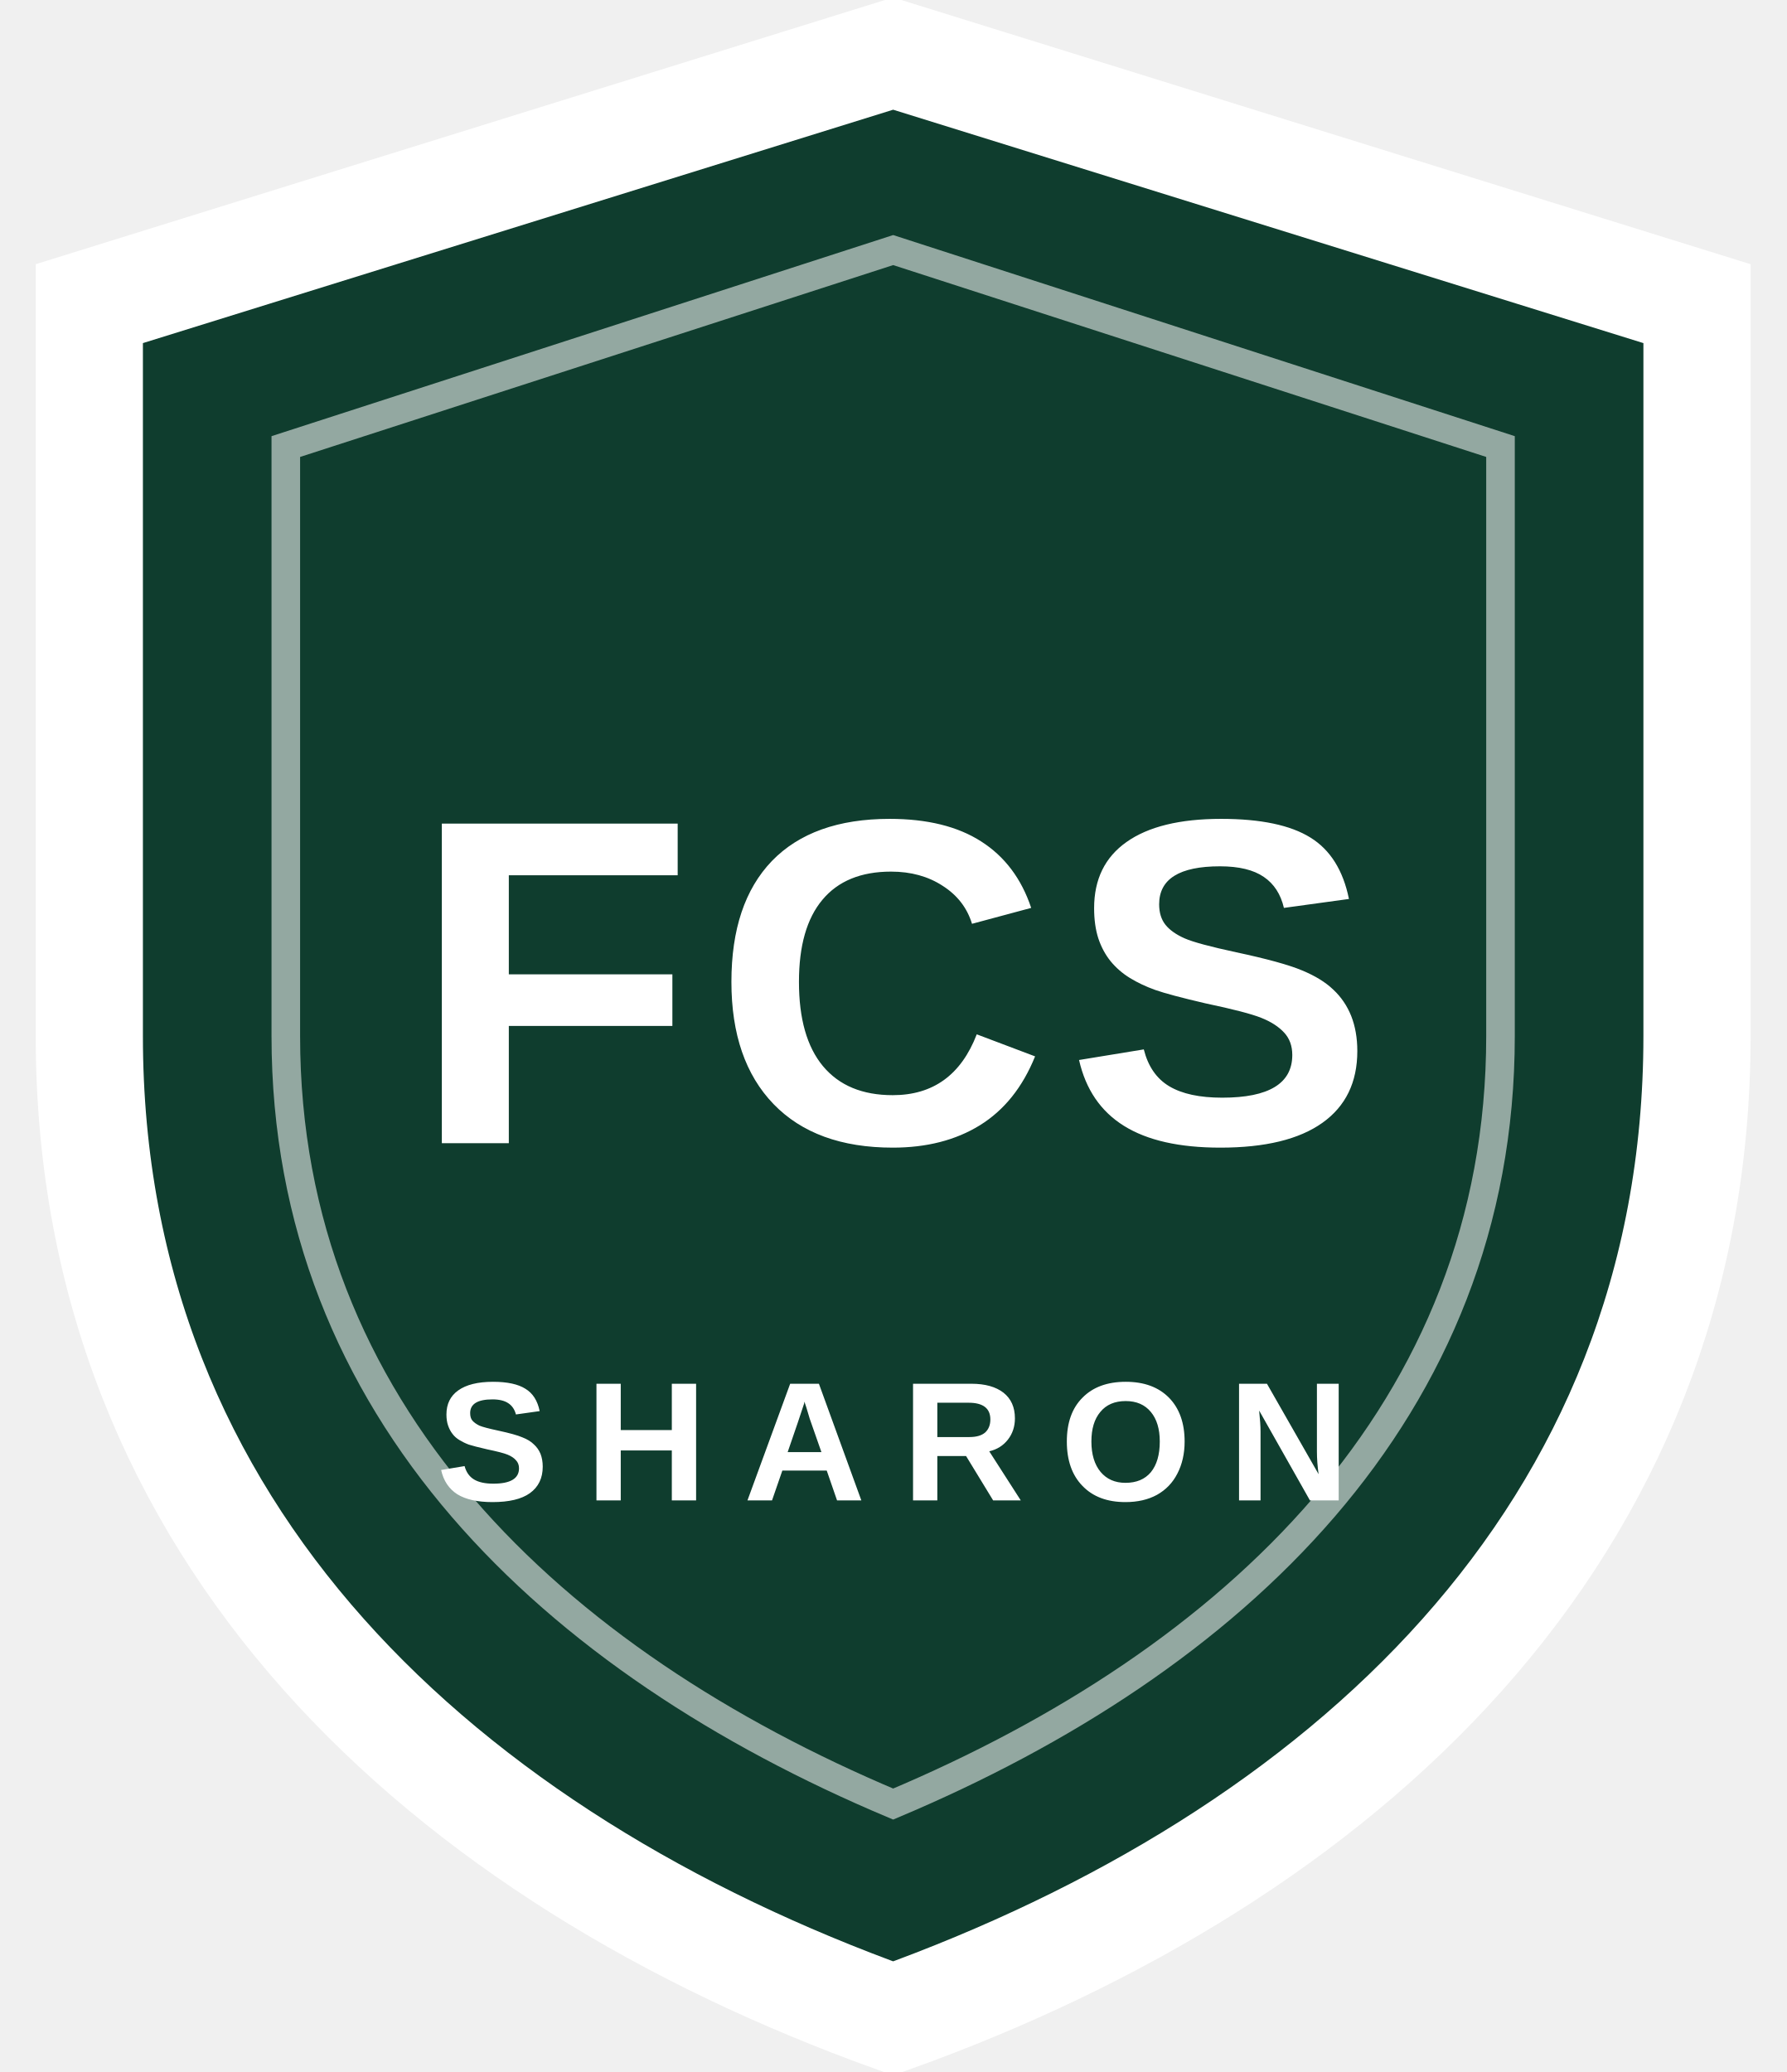
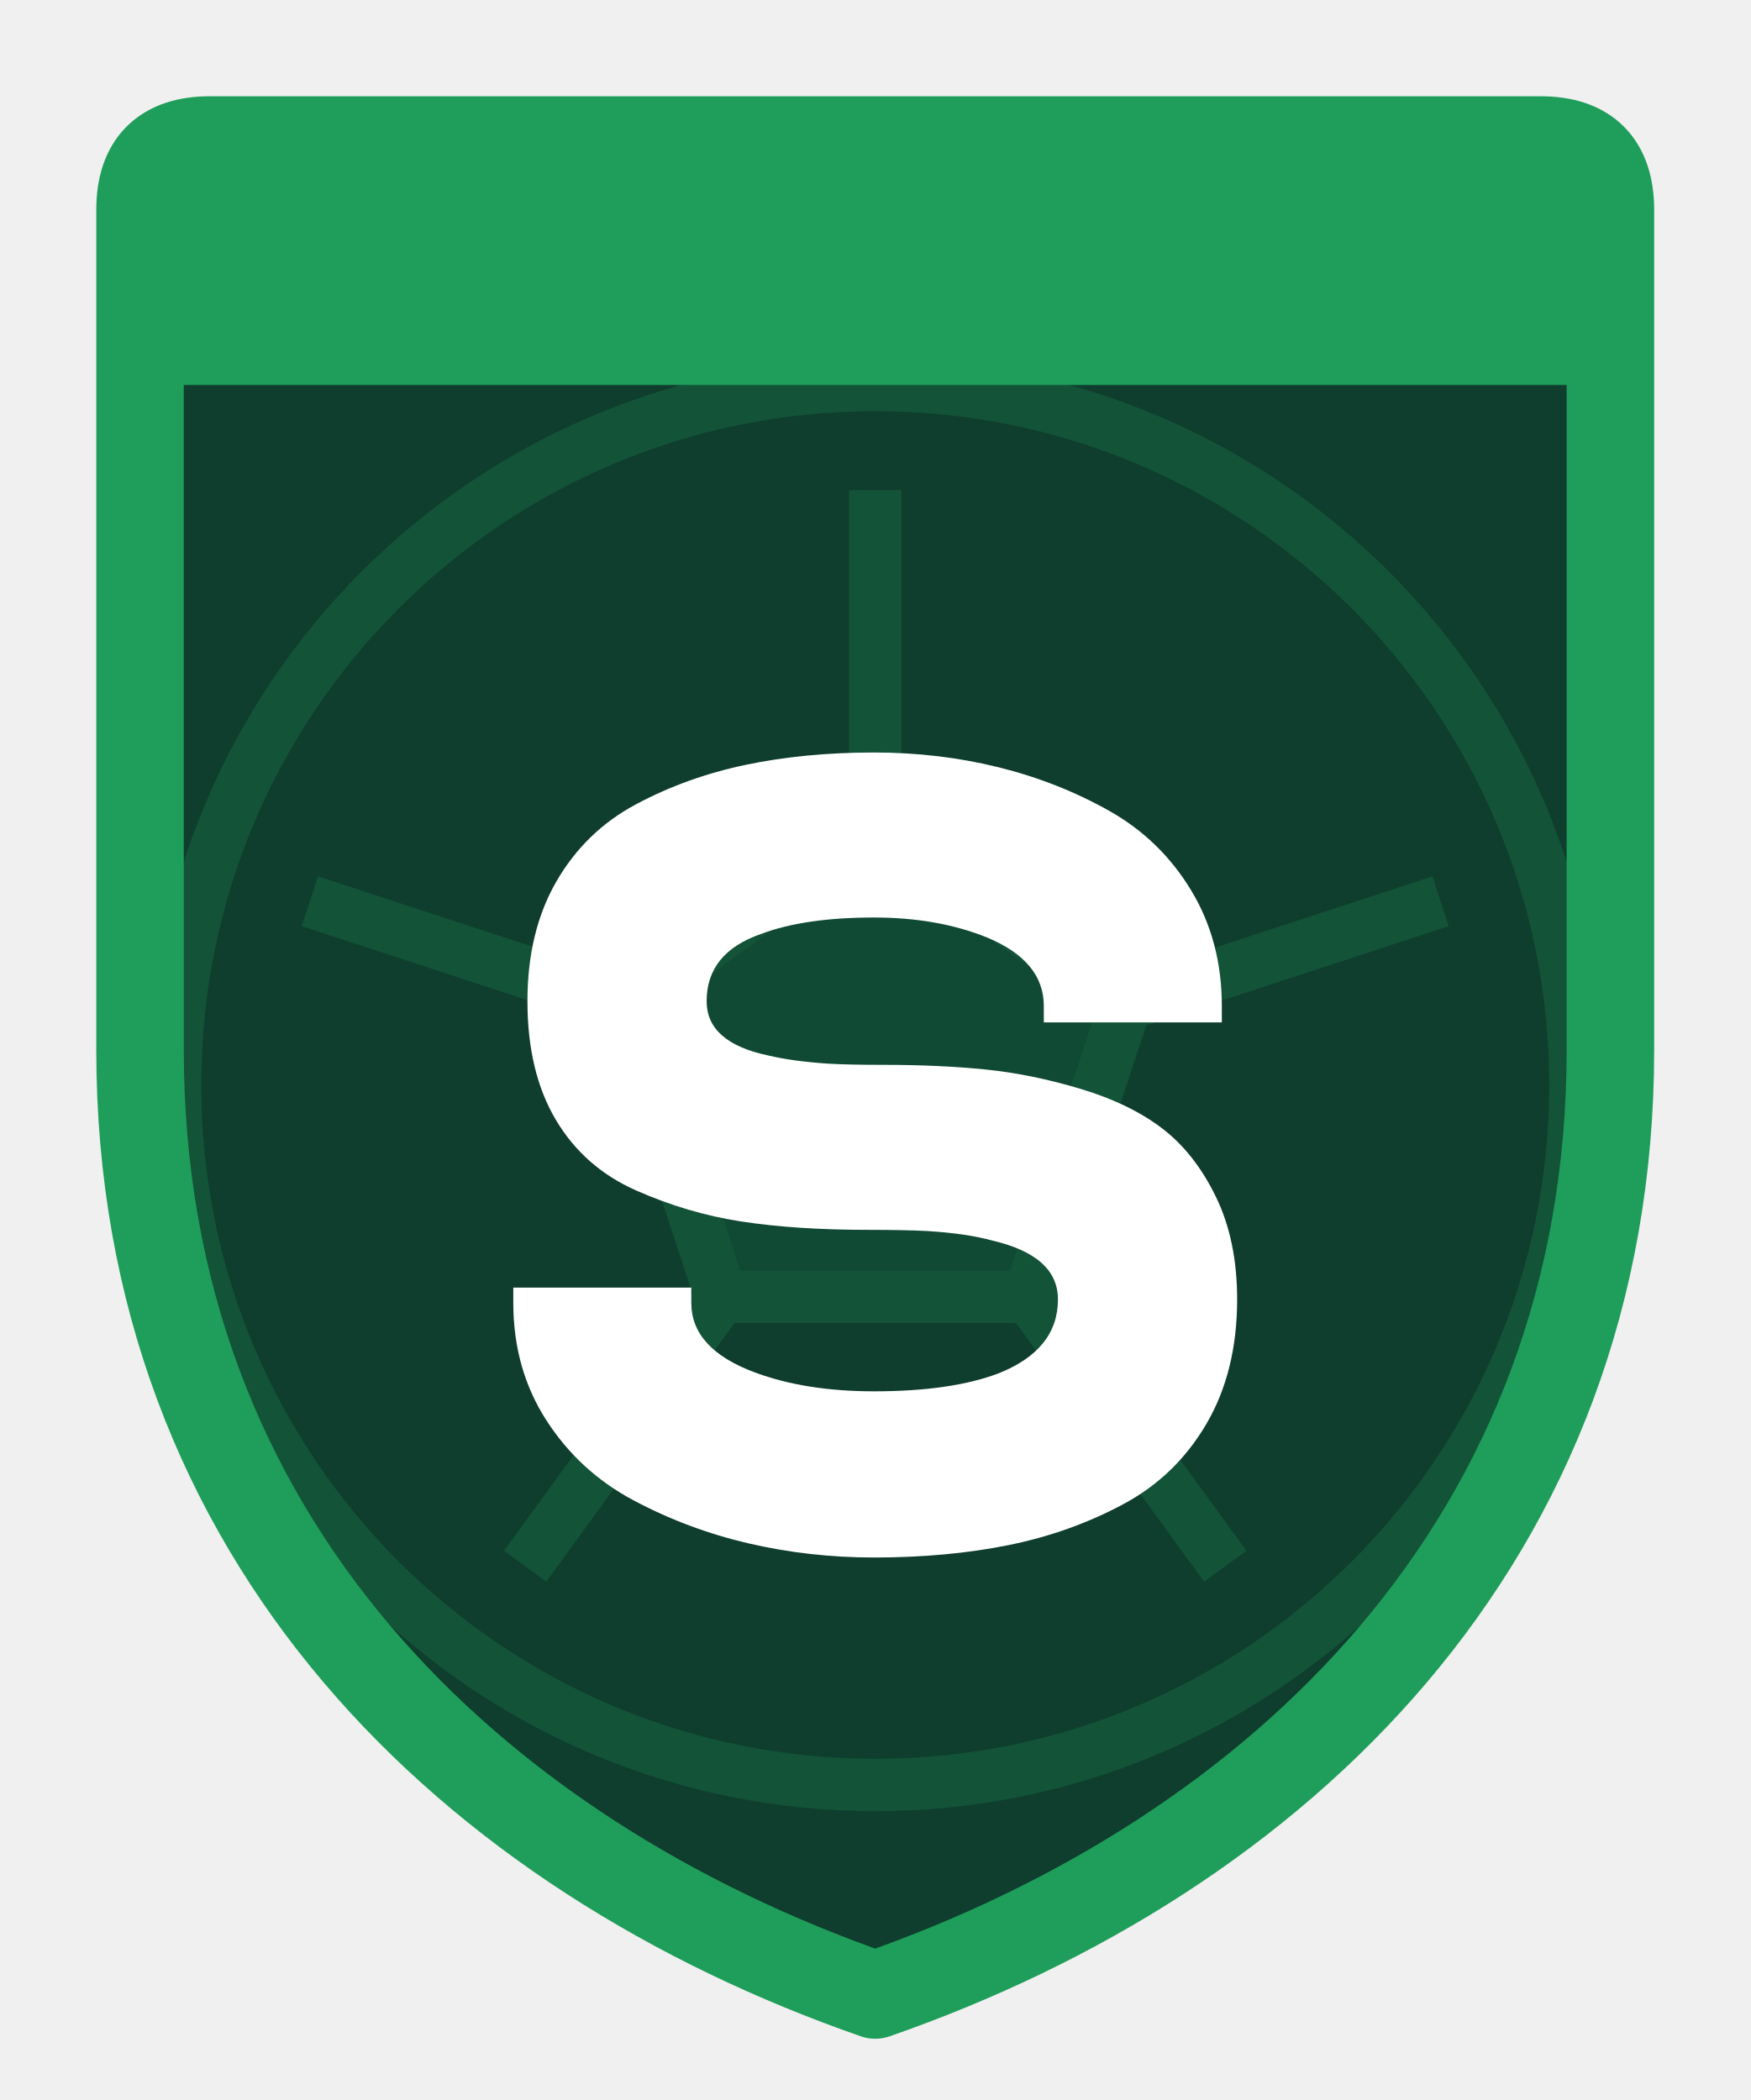
- <svg xmlns="http://www.w3.org/2000/svg" viewBox="0 0 100 116">
-   <path d="M50 3 L95 17 V58 C95 86 75 104 50 113 C25 104 5 86 5 58 V17 Z" fill="#0F3D2E" stroke="#FFFFFF" stroke-width="6" />
-   <path d="M50 14 L84 25 V58 C84 79 69 93 50 101 C31 93 16 79 16 58 V25 Z" fill="none" stroke="#FFFFFF" stroke-width="1.6" opacity="0.55" />
-   <text x="50" y="64" text-anchor="middle" font-family="Arial Black, Arial, sans-serif" font-weight="900" font-size="26" fill="#FFFFFF" letter-spacing="1">FCS</text>
-   <text x="50" y="84" text-anchor="middle" font-family="Arial, sans-serif" font-weight="700" font-size="9.5" fill="#FFFFFF" letter-spacing="2">SHARON</text>
+ <svg xmlns="http://www.w3.org/2000/svg" viewBox="0 0 100 120">
+   <defs>
+     <clipPath id="s">
+       <path d="M12 8 H88 Q92 8 92 12 V60 C92 88 73 106 50 114 C27 106 8 88 8 60 V12 Q8 8 12 8 Z" />
+     </clipPath>
+   </defs>
+   <path d="M12 8 H88 Q92 8 92 12 V60 C92 88 73 106 50 114 C27 106 8 88 8 60 V12 Q8 8 12 8 Z" fill="#0F3D2E" />
+   <g clip-path="url(#s)">
+     <g fill="none" stroke="#1E9E5A" stroke-width="3" opacity="0.22" stroke-linejoin="round">
+       <circle cx="50" cy="62" r="40" />
+       <polygon points="50.0,47.0 64.3,57.4 58.8,74.1 41.2,74.1 35.7,57.4" fill="#1E9E5A" fill-opacity="0.6" />
+       <path d="M50.0 47.0 L50.0 28.0" />
+       <path d="M64.3 57.4 L82.3 51.5" />
+       <path d="M58.8 74.1 L70.0 89.5" />
+       <path d="M41.2 74.1 L30.0 89.5" />
+       <path d="M35.7 57.4 L17.7 51.5" />
+     </g>
+     <rect x="0" y="0" width="100" height="22" fill="#1E9E5A" />
+   </g>
+   <path d="M12 8 H88 Q92 8 92 12 V60 C92 88 73 106 50 114 C27 106 8 88 8 60 V12 Q8 8 12 8 Z" fill="none" stroke="#1E9E5A" stroke-width="5" stroke-linejoin="round" />
+   <path d="M29.324 74.452Q29.324 78.224 31.209 81.154Q33.095 84.083 36.193 85.734Q39.291 87.384 42.76 88.192Q46.228 89.0 49.933 89.0Q54.108 89.0 57.611 88.293Q61.113 87.586 64.143 85.969Q67.174 84.353 68.925 81.356Q70.676 78.359 70.676 74.25Q70.676 70.883 69.464 68.391Q68.252 65.899 66.4 64.485Q64.548 63.07 61.753 62.228Q58.958 61.387 56.331 61.117Q53.704 60.848 50.404 60.848Q48.451 60.848 47.306 60.78Q45.286 60.646 43.871 60.309Q40.369 59.568 40.369 57.211Q40.369 54.449 43.467 53.372Q45.959 52.429 49.933 52.429Q53.57 52.429 56.398 53.574Q59.631 54.921 59.631 57.48V58.423H69.801V57.48Q69.801 53.776 68.05 50.88Q66.299 47.984 63.369 46.334Q60.439 44.684 57.038 43.842Q53.637 43 49.933 43Q45.959 43 42.592 43.707Q39.224 44.414 36.328 45.963Q33.432 47.512 31.782 50.375Q30.132 53.237 30.132 57.211Q30.132 61.252 31.748 63.98Q33.365 66.707 36.328 68.02Q39.291 69.334 42.389 69.805Q45.488 70.277 49.596 70.277Q51.684 70.277 52.963 70.344Q55.186 70.479 56.668 70.883Q60.439 71.758 60.439 74.25Q60.439 77.146 57.004 78.493Q54.31 79.504 49.933 79.504Q46.026 79.504 43.13 78.426Q39.493 77.079 39.493 74.452V73.577H29.324Z" fill="#FFFFFF" />
</svg>
